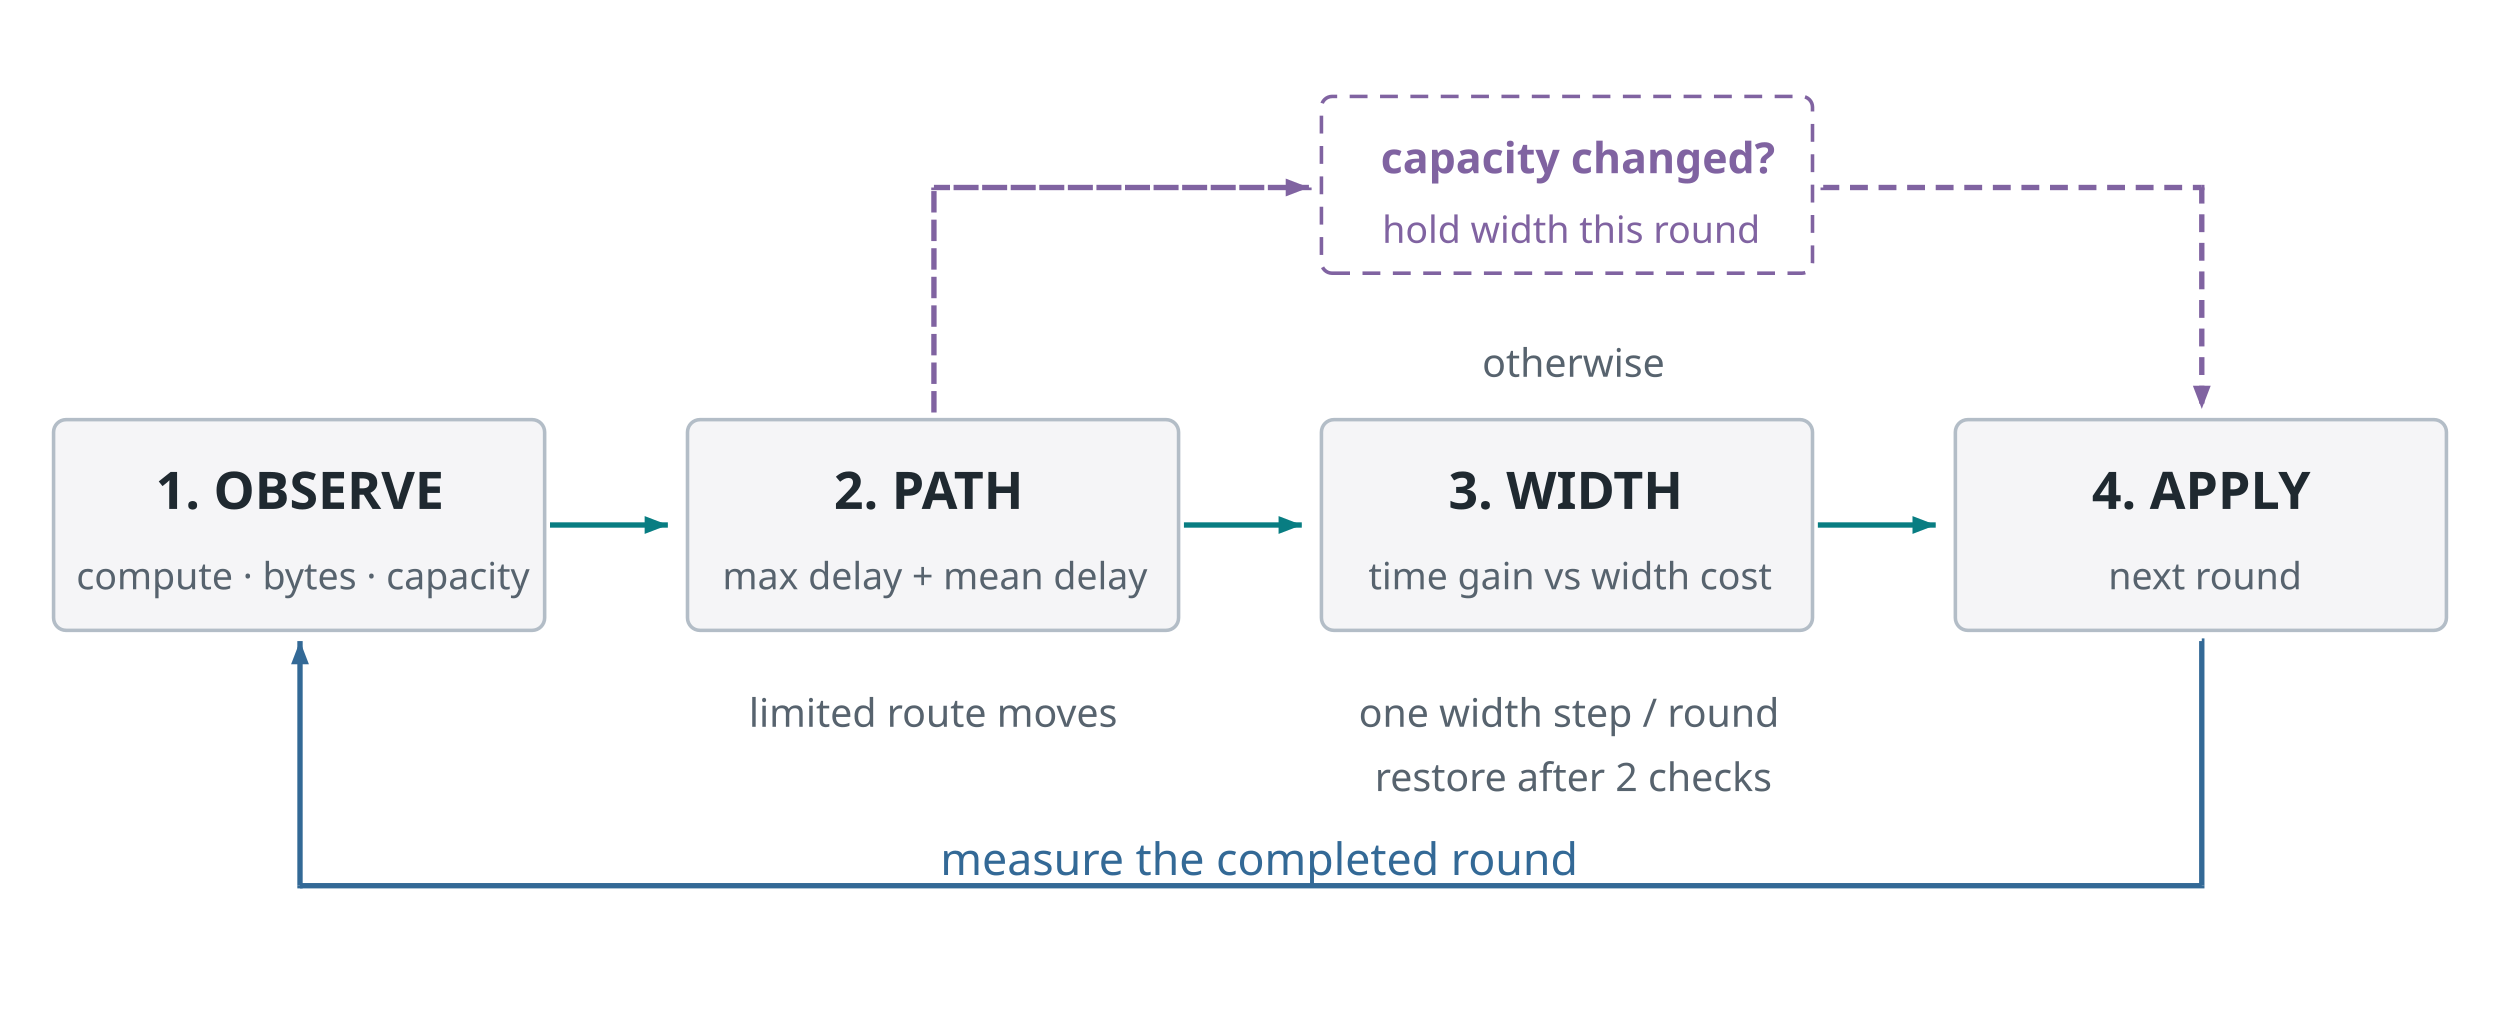
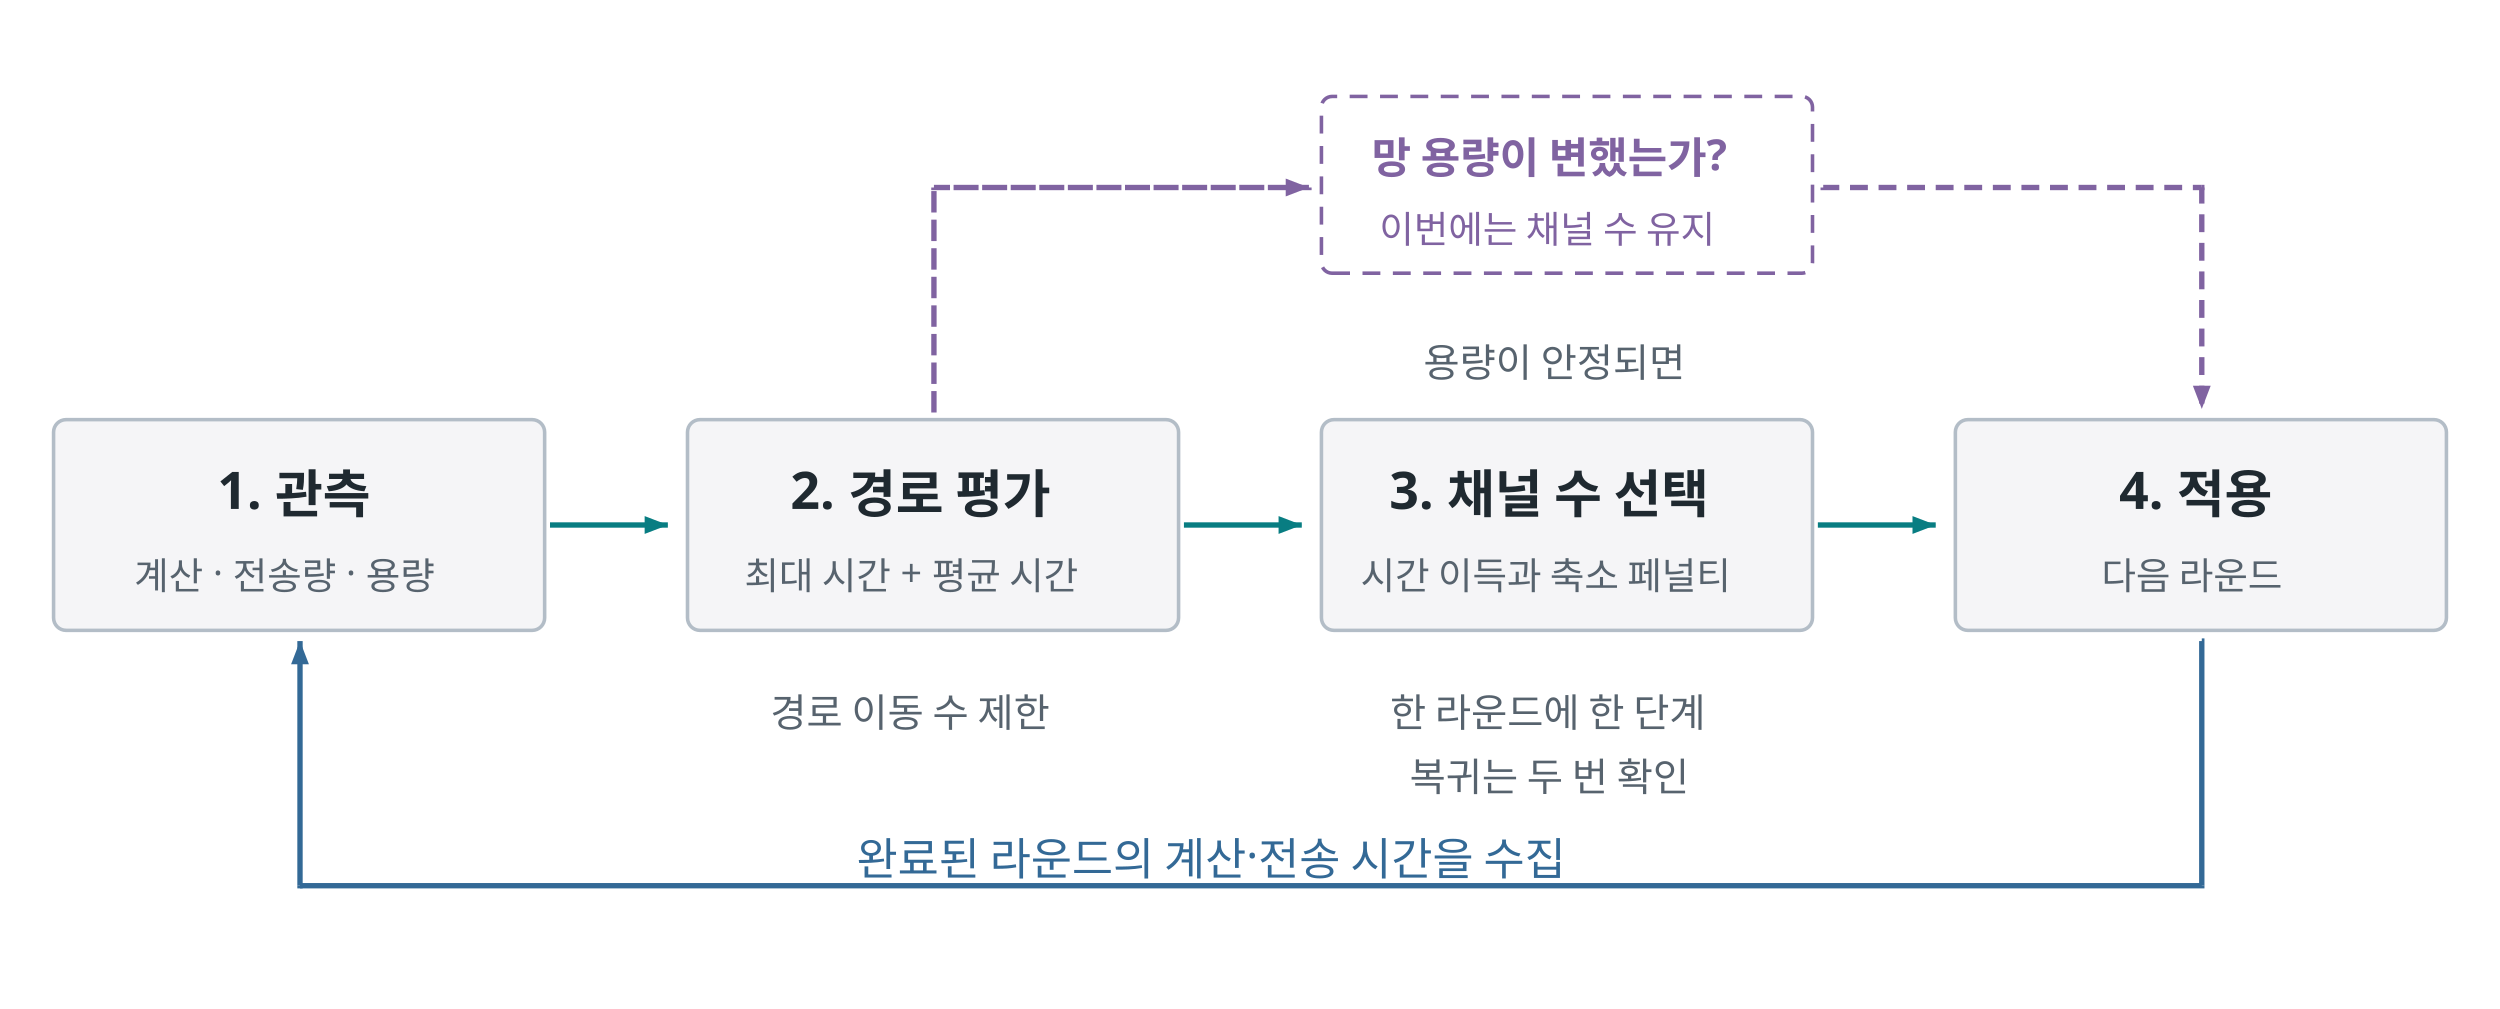
<svg xmlns="http://www.w3.org/2000/svg" width="1400" height="565" preserveAspectRatio="xMinYMin meet" viewBox="0 0 1400 565" version="1.0" fill-rule="evenodd">
  <clipPath id="clip">
    <rect x="0" y="0" width="1400" height="565" />
  </clipPath>
  <g id="group" transform="scale(1,-1) translate(0,-565)" style="clip-path: url(#clip)">
    <g transform="">
      <rect x="0" y="0" width="1400" height="565" style="stroke: none; stroke-linecap: butt; stroke-width: 2; fill: rgb(100%,100%,100%); fill-rule: evenodd;" />
      <rect x="30" y="212" width="275" height="118" rx="7" ry="7" style="stroke: rgb(70%,74%,78%); stroke-linecap: butt; stroke-width: 2; fill: rgb(96%,96%,97%); fill-rule: evenodd;" />
-       <text x="87.174" y="280" style="font-family: Malgun Gothic, sans-serif; font-weight: 700; font-size: 29px;fill: rgb(12%,16%,19%); stroke:none;" transform="translate(0,560) scale(1,-1)">1. OBSERVE</text>
-       <text x="42.738" y="235" style="font-family: Malgun Gothic, sans-serif; font-size: 21px;fill: rgb(34%,39%,43%); stroke:none;" transform="translate(0,470) scale(1,-1)">compute · bytes · capacity</text>
+       <text x="121.703" y="280" style="font-family: Malgun Gothic, sans-serif; font-weight: 700; font-size: 29px;fill: rgb(12%,16%,19%); stroke:none;" transform="translate(0,560) scale(1,-1)">1. 관측</text>
+       <text x="75.141" y="235" style="font-family: Malgun Gothic, sans-serif; font-size: 21px;fill: rgb(34%,39%,43%); stroke:none;" transform="translate(0,470) scale(1,-1)">계산 · 전송량 · 용량</text>
      <rect x="385" y="212" width="275" height="118" rx="7" ry="7" style="stroke: rgb(70%,74%,78%); stroke-linecap: butt; stroke-width: 2; fill: rgb(96%,96%,97%); fill-rule: evenodd;" />
-       <text x="466.982" y="280" style="font-family: Malgun Gothic, sans-serif; font-weight: 700; font-size: 29px;fill: rgb(12%,16%,19%); stroke:none;" transform="translate(0,560) scale(1,-1)">2. PATH</text>
-       <text x="404.593" y="235" style="font-family: Malgun Gothic, sans-serif; font-size: 21px;fill: rgb(34%,39%,43%); stroke:none;" transform="translate(0,470) scale(1,-1)">max delay + mean delay</text>
+       <text x="442.606" y="280" style="font-family: Malgun Gothic, sans-serif; font-weight: 700; font-size: 29px;fill: rgb(12%,16%,19%); stroke:none;" transform="translate(0,560) scale(1,-1)">2. 경로 평가</text>
+       <text x="416.877" y="235" style="font-family: Malgun Gothic, sans-serif; font-size: 21px;fill: rgb(34%,39%,43%); stroke:none;" transform="translate(0,470) scale(1,-1)">최대 시간 + 평균 시간</text>
      <rect x="740" y="212" width="275" height="118" rx="7" ry="7" style="stroke: rgb(70%,74%,78%); stroke-linecap: butt; stroke-width: 2; fill: rgb(96%,96%,97%); fill-rule: evenodd;" />
-       <text x="811.15" y="280" style="font-family: Malgun Gothic, sans-serif; font-weight: 700; font-size: 29px;fill: rgb(12%,16%,19%); stroke:none;" transform="translate(0,560) scale(1,-1)">3. WIDTH</text>
-       <text x="766.32" y="235" style="font-family: Malgun Gothic, sans-serif; font-size: 21px;fill: rgb(34%,39%,43%); stroke:none;" transform="translate(0,470) scale(1,-1)">time gain vs width cost</text>
+       <text x="778.008" y="280" style="font-family: Malgun Gothic, sans-serif; font-weight: 700; font-size: 29px;fill: rgb(12%,16%,19%); stroke:none;" transform="translate(0,560) scale(1,-1)">3. 채널 수 선택</text>
+       <text x="761.926" y="235" style="font-family: Malgun Gothic, sans-serif; font-size: 21px;fill: rgb(34%,39%,43%); stroke:none;" transform="translate(0,470) scale(1,-1)">시간 이득과 축소 페널티</text>
      <rect x="1095" y="212" width="275" height="118" rx="7" ry="7" style="stroke: rgb(70%,74%,78%); stroke-linecap: butt; stroke-width: 2; fill: rgb(96%,96%,97%); fill-rule: evenodd;" />
-       <text x="1171.453" y="280" style="font-family: Malgun Gothic, sans-serif; font-weight: 700; font-size: 29px;fill: rgb(12%,16%,19%); stroke:none;" transform="translate(0,560) scale(1,-1)">4. APPLY</text>
-       <text x="1180.654" y="235" style="font-family: Malgun Gothic, sans-serif; font-size: 21px;fill: rgb(34%,39%,43%); stroke:none;" transform="translate(0,470) scale(1,-1)">next round</text>
+       <text x="1186.703" y="280" style="font-family: Malgun Gothic, sans-serif; font-weight: 700; font-size: 29px;fill: rgb(12%,16%,19%); stroke:none;" transform="translate(0,560) scale(1,-1)">4. 적용</text>
+       <text x="1176.809" y="235" style="font-family: Malgun Gothic, sans-serif; font-size: 21px;fill: rgb(34%,39%,43%); stroke:none;" transform="translate(0,470) scale(1,-1)">다음 라운드</text>
      <path d="M 308,271 L 374,271 Z" style="stroke: rgb(3%,49%,51%); stroke-linecap: butt; stroke-width: 3;" />
      <polygon points="374 271, 361 276, 361 266" style="stroke: none; stroke-linecap: butt; stroke-width: 1; fill: rgb(3%,49%,51%); fill-rule: evenodd;" />
      <path d="M 663,271 L 729,271 Z" style="stroke: rgb(3%,49%,51%); stroke-linecap: butt; stroke-width: 3;" />
      <polygon points="729 271, 716 276, 716 266" style="stroke: none; stroke-linecap: butt; stroke-width: 1; fill: rgb(3%,49%,51%); fill-rule: evenodd;" />
      <path d="M 1018,271 L 1084,271 Z" style="stroke: rgb(3%,49%,51%); stroke-linecap: butt; stroke-width: 3;" />
      <polygon points="1084 271, 1071 276, 1071 266" style="stroke: none; stroke-linecap: butt; stroke-width: 1; fill: rgb(3%,49%,51%); fill-rule: evenodd;" />
      <rect x="740" y="412" width="275" height="99" rx="6" ry="6" style="stroke: rgb(50%,39%,63%); stroke-linecap: butt; stroke-width: 2; fill: rgb(100%,100%,100%); fill-rule: evenodd; stroke-dasharray: 10, 7;" />
-       <text x="773.211" y="468" style="font-family: Malgun Gothic, sans-serif; font-weight: 700; font-size: 24px;fill: rgb(50%,39%,63%); stroke:none;" transform="translate(0,936) scale(1,-1)">capacity changed?</text>
-       <text x="774.031" y="429" style="font-family: Malgun Gothic, sans-serif; font-size: 21px;fill: rgb(50%,39%,63%); stroke:none;" transform="translate(0,858) scale(1,-1)">hold width this round</text>
+       <text x="768.137" y="468" style="font-family: Malgun Gothic, sans-serif; font-weight: 700; font-size: 24px;fill: rgb(50%,39%,63%); stroke:none;" transform="translate(0,936) scale(1,-1)">망 용량이 변했는가?</text>
+       <text x="772.426" y="429" style="font-family: Malgun Gothic, sans-serif; font-size: 21px;fill: rgb(50%,39%,63%); stroke:none;" transform="translate(0,858) scale(1,-1)">이번에는 채널 수 유지</text>
      <path d="M 523,334 L 523,460 Z" style="stroke: rgb(50%,39%,63%); stroke-linecap: butt; stroke-width: 3; stroke-dasharray: 9, 7;" />
      <path d="M 523,460 L 733,460 Z" style="stroke: rgb(50%,39%,63%); stroke-linecap: butt; stroke-width: 3; stroke-dasharray: 9, 7;" />
      <polygon points="733 460, 720 465, 720 455" style="stroke: none; stroke-linecap: butt; stroke-width: 1; fill: rgb(50%,39%,63%); fill-rule: evenodd;" />
      <path d="M 1021,460 L 1233,460 Z" style="stroke: rgb(50%,39%,63%); stroke-linecap: butt; stroke-width: 3; stroke-dasharray: 9, 7;" />
      <path d="M 1233,460 L 1233,336 Z" style="stroke: rgb(50%,39%,63%); stroke-linecap: butt; stroke-width: 3; stroke-dasharray: 9, 7;" />
      <polygon points="1233 336, 1238 349, 1228 349" style="stroke: none; stroke-linecap: butt; stroke-width: 1; fill: rgb(50%,39%,63%); fill-rule: evenodd;" />
-       <text x="830.02" y="354" style="font-family: Malgun Gothic, sans-serif; font-size: 22px;fill: rgb(34%,39%,43%); stroke:none;" transform="translate(0,708) scale(1,-1)">otherwise</text>
+       <text x="797.133" y="354" style="font-family: Malgun Gothic, sans-serif; font-size: 22px;fill: rgb(34%,39%,43%); stroke:none;" transform="translate(0,708) scale(1,-1)">용량이 안정되면</text>
      <path d="M 1233,206 L 1233,69 Z" style="stroke: rgb(20%,41%,59%); stroke-linecap: butt; stroke-width: 3; stroke-dasharray: 9, 7;" />
      <path d="M 1233,69 L 168,69 Z" style="stroke: rgb(20%,41%,59%); stroke-linecap: butt; stroke-width: 3; stroke-dasharray: 9, 7;" />
      <path d="M 168,69 L 168,206 Z" style="stroke: rgb(20%,41%,59%); stroke-linecap: butt; stroke-width: 3; stroke-dasharray: 9, 7;" />
      <polygon points="168 206, 163 193, 173 193" style="stroke: none; stroke-linecap: butt; stroke-width: 1; fill: rgb(20%,41%,59%); fill-rule: evenodd;" />
-       <text x="526.569" y="75" style="font-family: Malgun Gothic, sans-serif; font-size: 25px;fill: rgb(20%,41%,59%); stroke:none;" transform="translate(0,150) scale(1,-1)">measure the completed round</text>
-       <text x="419.367" y="158" style="font-family: Malgun Gothic, sans-serif; font-size: 22px;fill: rgb(34%,39%,43%); stroke:none;" transform="translate(0,316) scale(1,-1)">limited route moves</text>
-       <text x="760.883" y="158" style="font-family: Malgun Gothic, sans-serif; font-size: 22px;fill: rgb(34%,39%,43%); stroke:none;" transform="translate(0,316) scale(1,-1)">one width step / round</text>
-       <text x="769.896" y="122" style="font-family: Malgun Gothic, sans-serif; font-size: 22px;fill: rgb(34%,39%,43%); stroke:none;" transform="translate(0,244) scale(1,-1)">restore after 2 checks</text>
+       <text x="479.688" y="75" style="font-family: Malgun Gothic, sans-serif; font-size: 25px;fill: rgb(20%,41%,59%); stroke:none;" transform="translate(0,150) scale(1,-1)">완료된 라운드의 계산·전송 시간을 수집</text>
+       <text x="431.398" y="158" style="font-family: Malgun Gothic, sans-serif; font-size: 22px;fill: rgb(34%,39%,43%); stroke:none;" transform="translate(0,316) scale(1,-1)">경로 이동 수 제한</text>
+       <text x="778.398" y="158" style="font-family: Malgun Gothic, sans-serif; font-size: 22px;fill: rgb(34%,39%,43%); stroke:none;" transform="translate(0,316) scale(1,-1)">한 라운드에 한 단계</text>
+       <text x="789.398" y="122" style="font-family: Malgun Gothic, sans-serif; font-size: 22px;fill: rgb(34%,39%,43%); stroke:none;" transform="translate(0,244) scale(1,-1)">복귀는 두 번 확인</text>
    </g>
  </g>
</svg>
